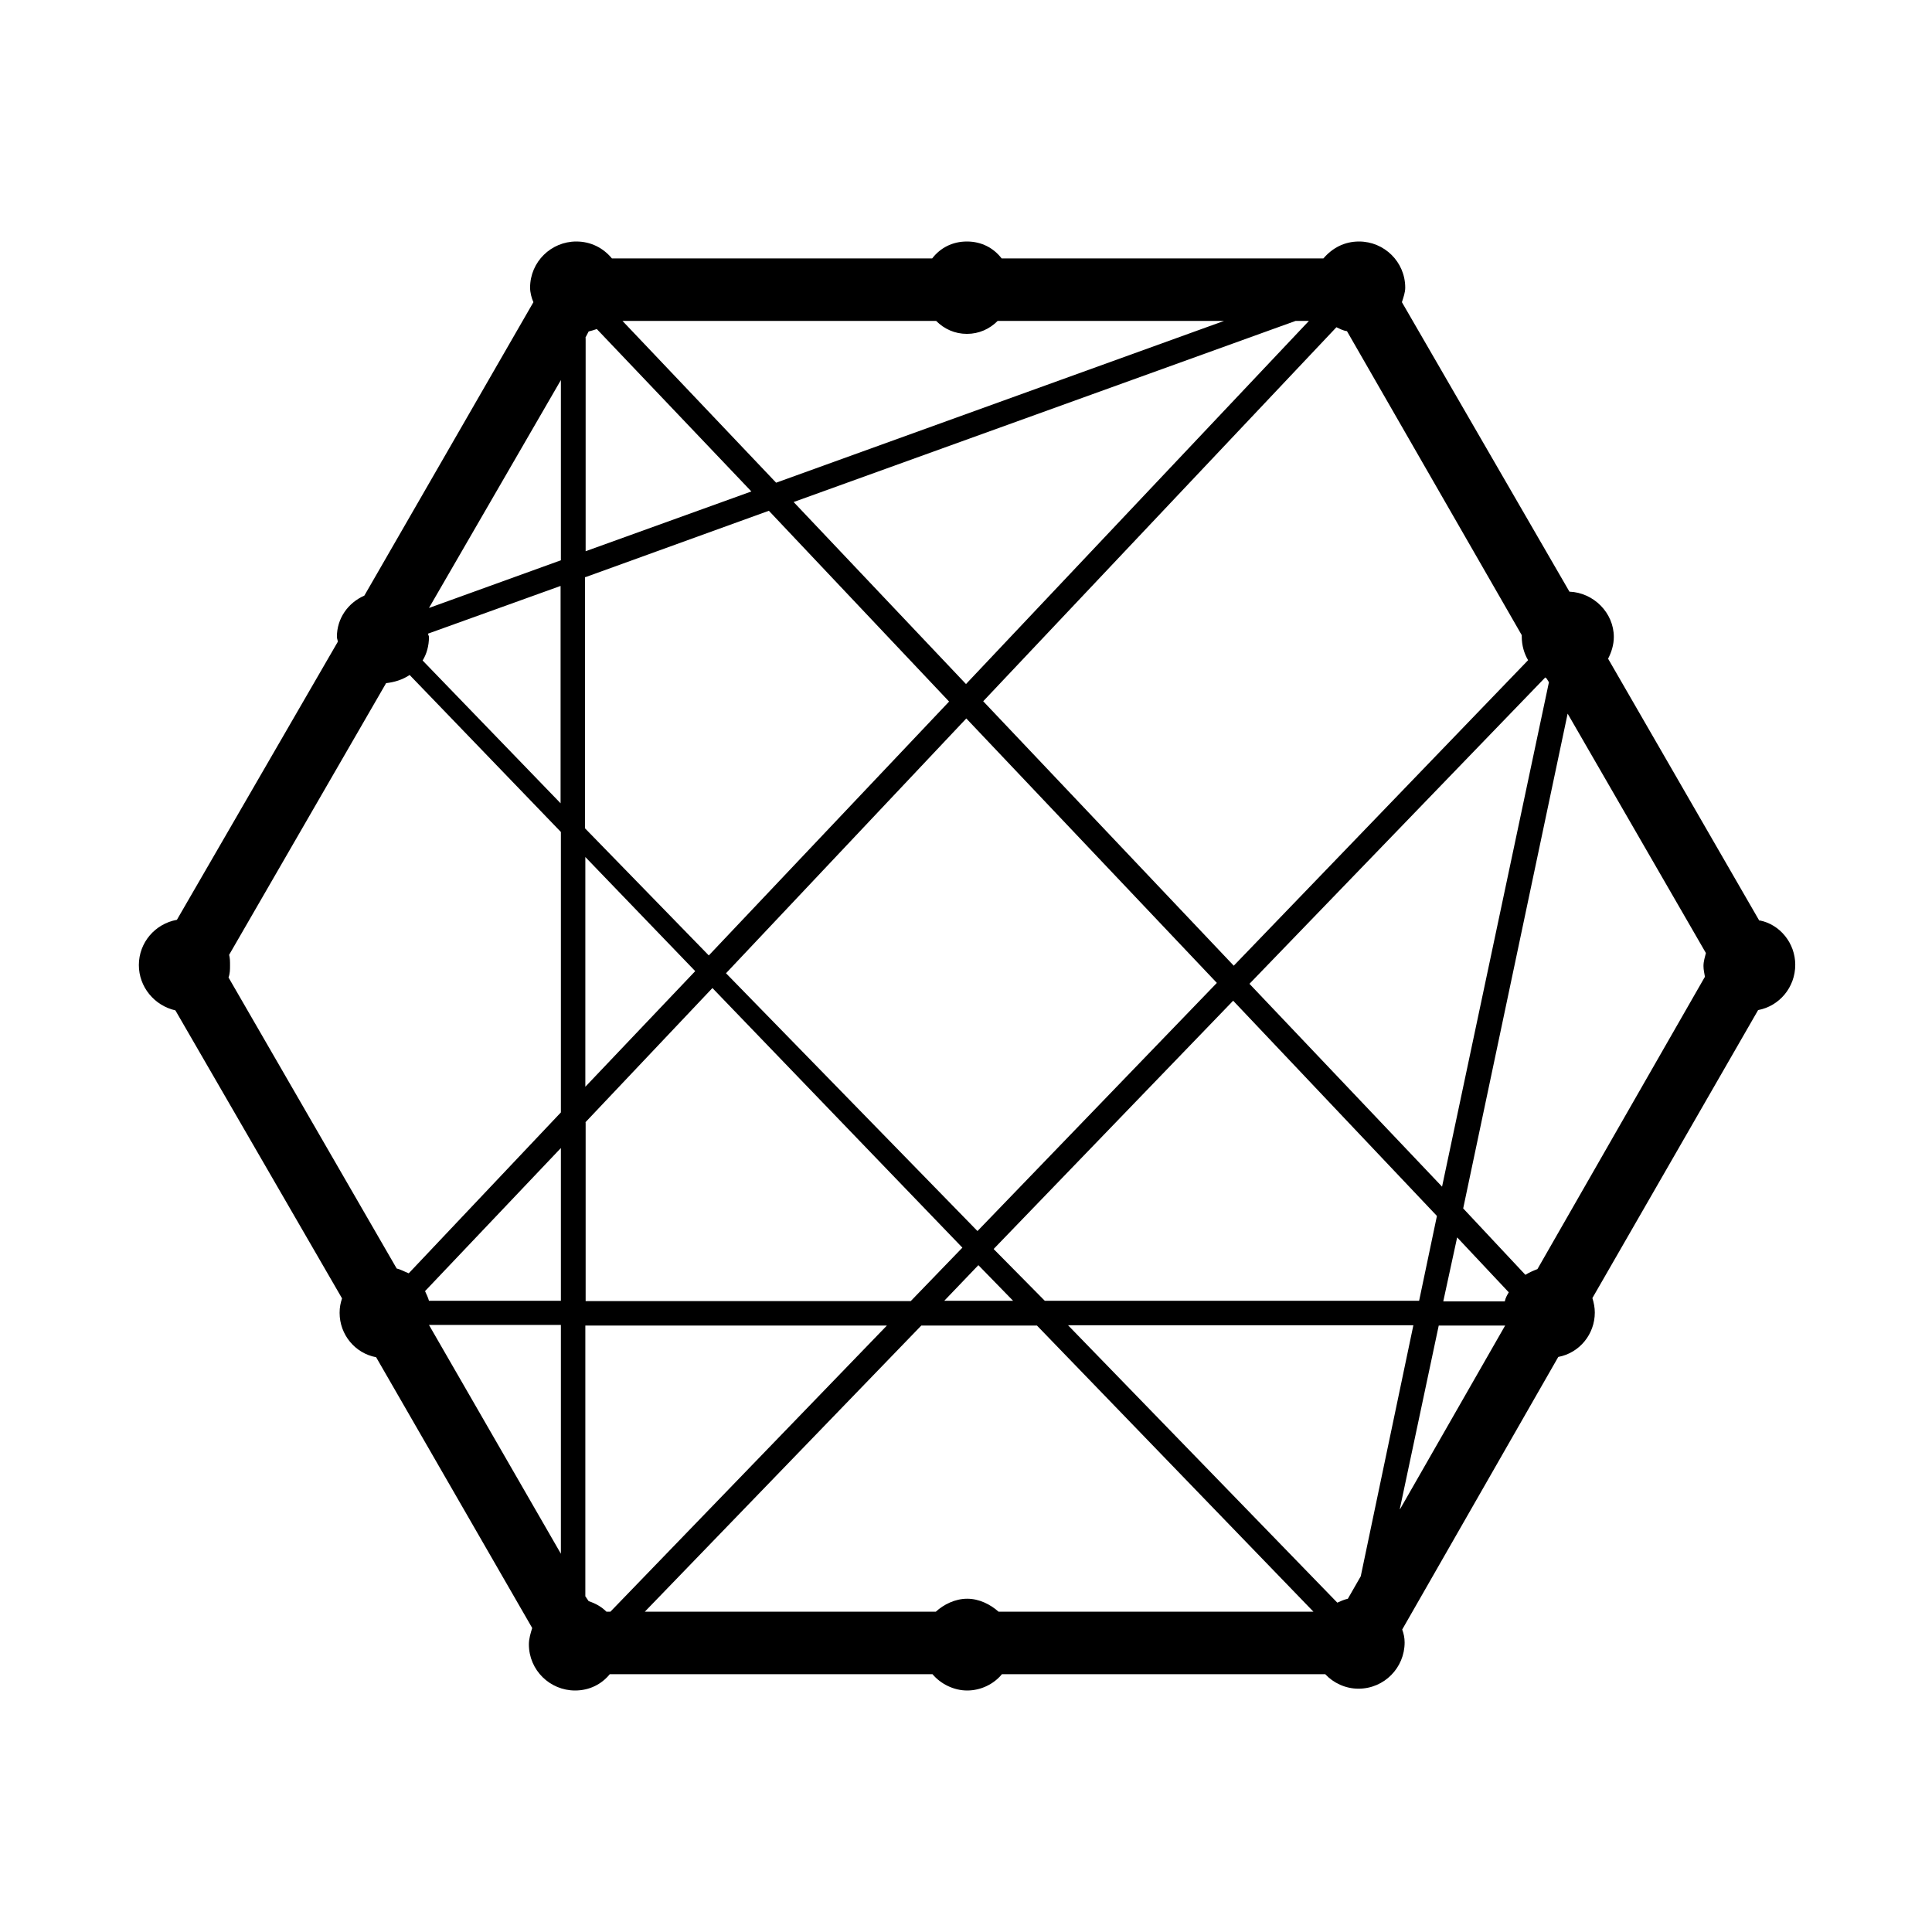
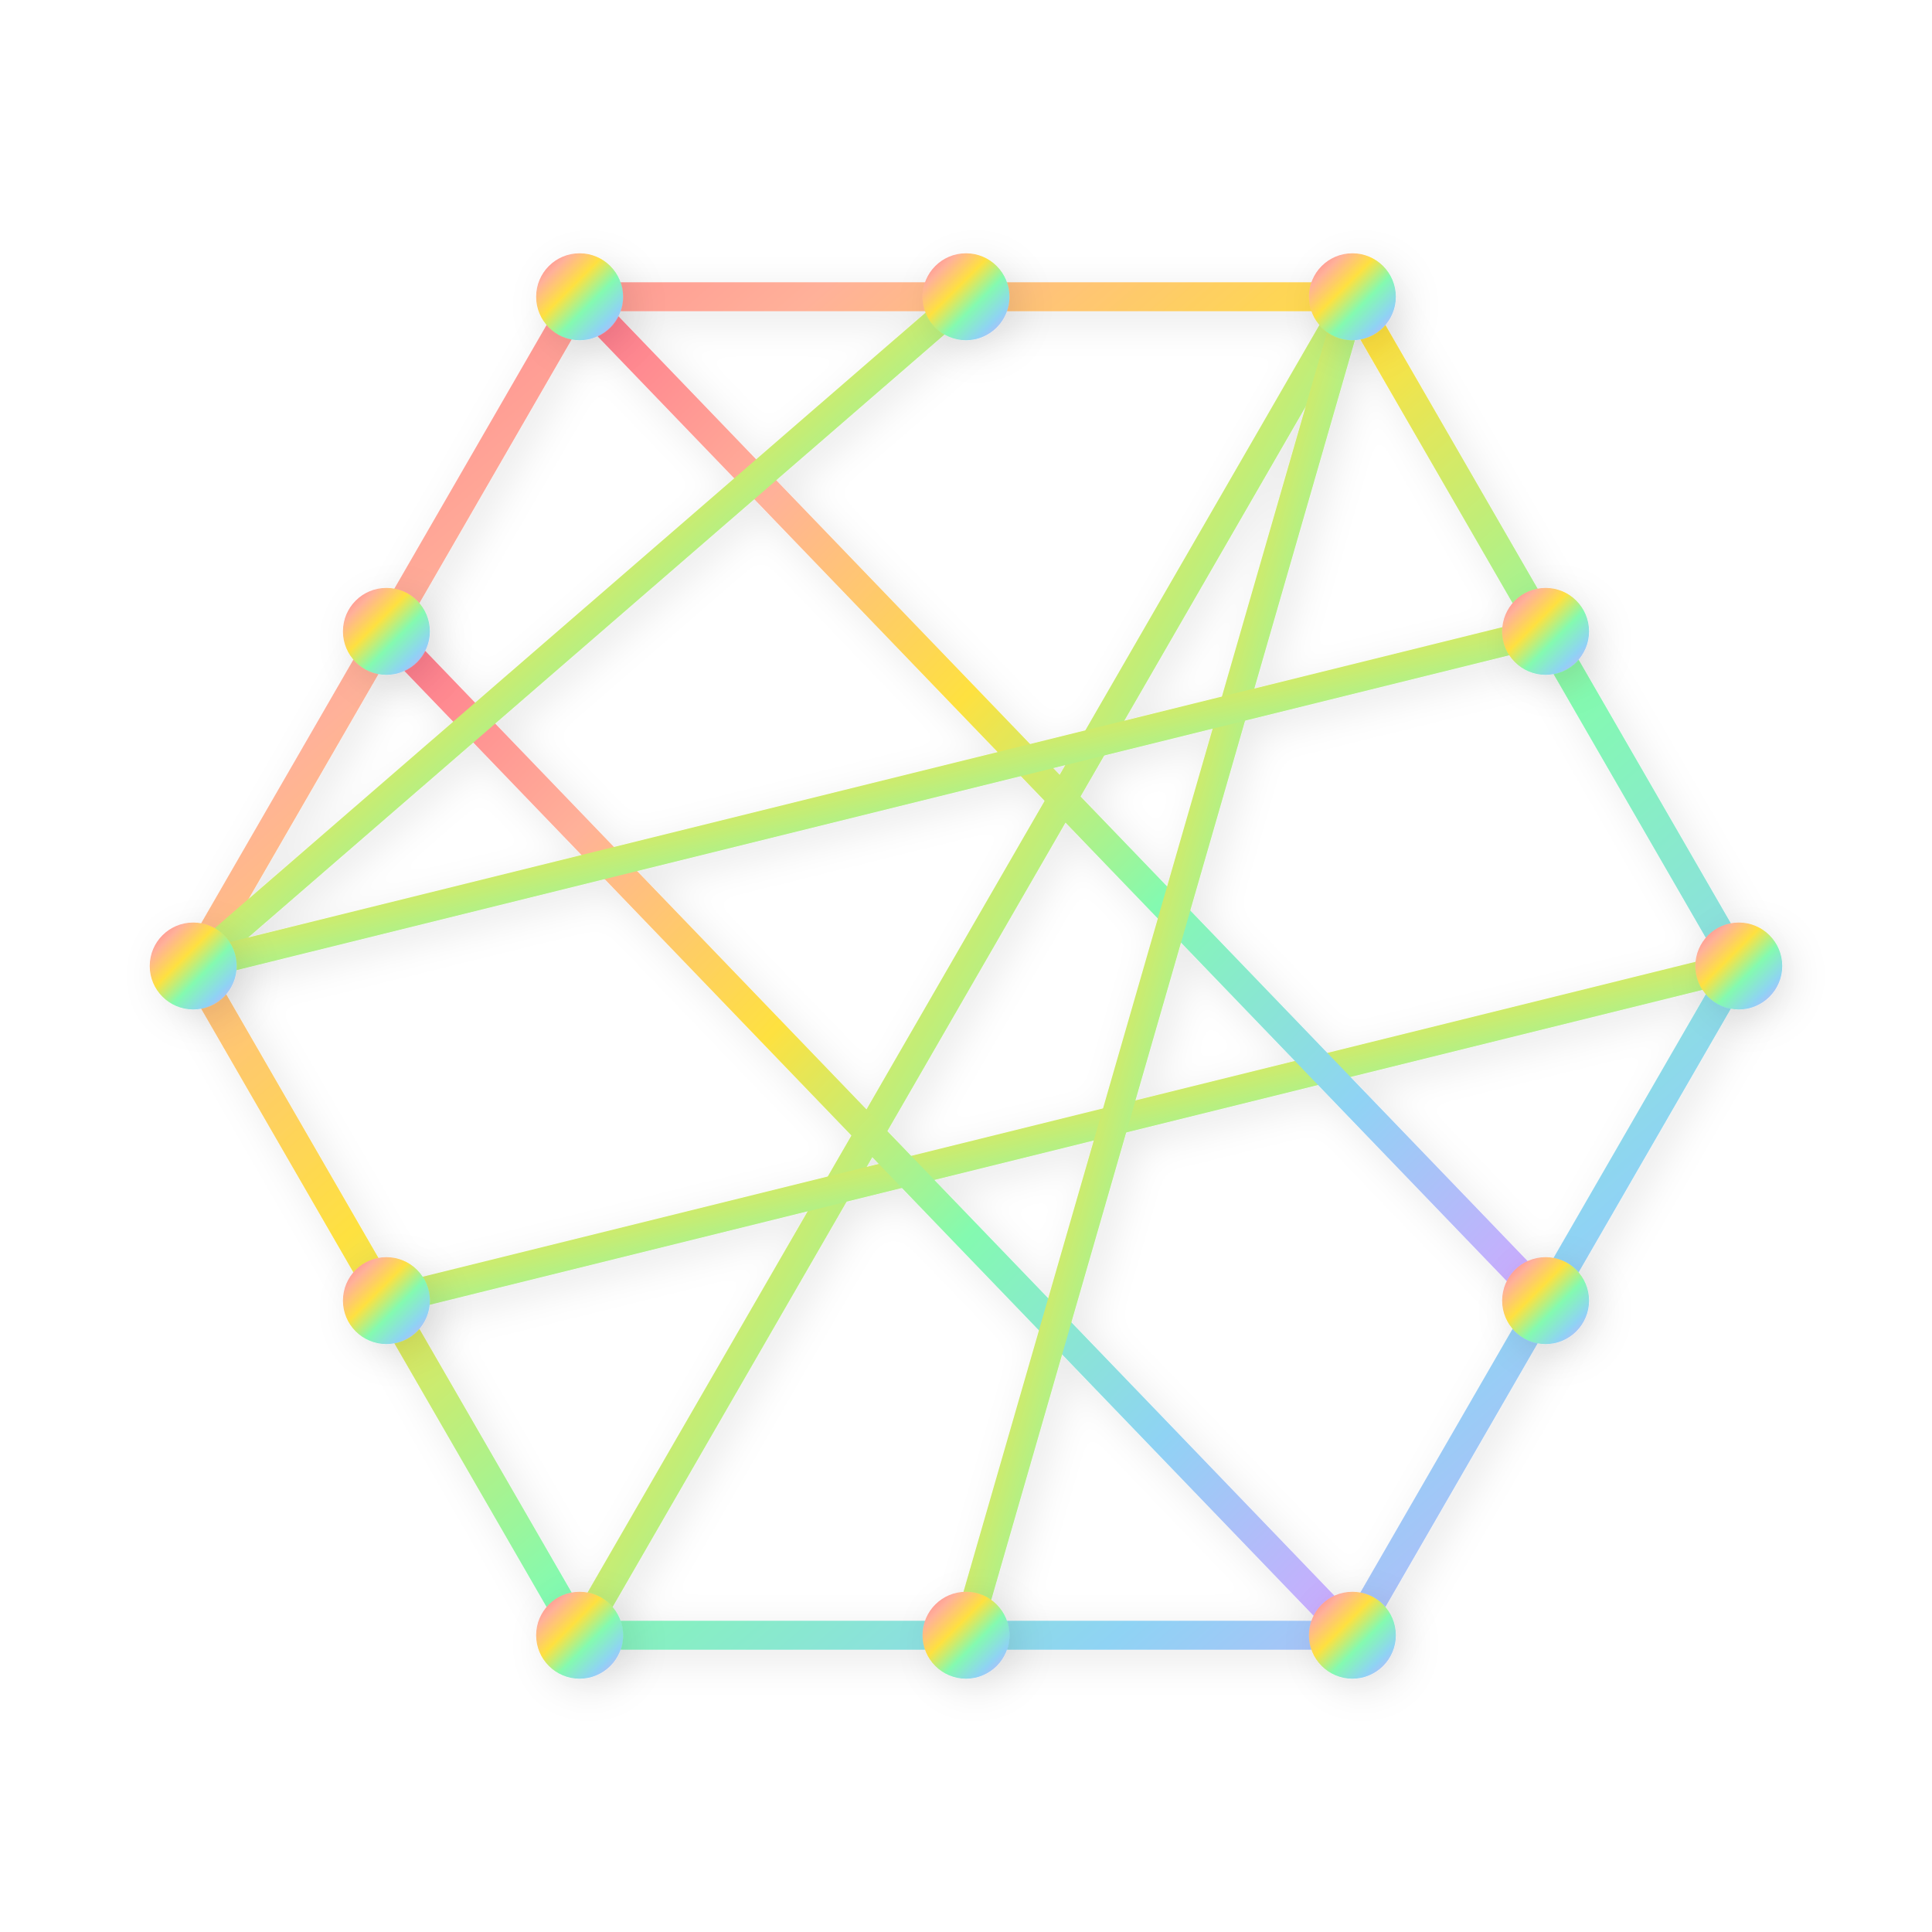
- <svg xmlns="http://www.w3.org/2000/svg" viewBox="0 0 640 640">
-   <path d="M582.8 305L532.7 218.2C533.8 216.1 534.6 213.6 534.6 211C534.6 203 527.9 196.3 519.9 196L464.4 100.1C464.9 98.5 465.5 96.9 465.5 95.3C465.5 86.7 458.5 80 450.2 80C445.4 80 441.4 82.1 438.4 85.6L331.8 85.6C329.1 82.1 325.1 80 320.3 80C315.5 80 311.5 82.1 308.8 85.6L202.7 85.6C199.8 82.1 195.7 80 190.9 80C182.6 80 175.6 86.7 175.6 95.3C175.6 96.9 176.1 98.8 176.7 100.1L120.7 197.3C115.3 199.7 111.6 204.8 111.6 211C111.6 211.5 111.9 212.1 111.9 212.6L58.6 304.7C51.4 306 46 312.2 46 319.7C46 326.9 51.1 333.1 58.1 334.7L113.3 430.1C112.8 431.7 112.5 433 112.5 434.9C112.5 442.1 117.6 448.3 124.6 449.6L176.3 539.3C175.8 540.9 175.2 542.8 175.2 544.7C175.2 553.3 182.2 560 190.5 560C195.3 560 199.3 557.9 202 554.6L308.9 554.6C311.6 557.8 315.9 560 320.4 560C324.9 560 329.2 557.9 331.9 554.6L439 554.6C441.7 557.5 445.7 559.4 450 559.4C458.6 559.4 465.3 552.4 465.3 544.1C465.3 542.5 465 541.2 464.5 539.8L516.2 449.5C523.2 448.2 528.3 442 528.3 434.8C528.3 433.2 528 431.6 527.5 430L582.4 334.6C589.4 333.3 594.7 327.1 594.7 319.6C594.7 312.4 589.6 306.2 582.9 304.9zM185.8 514.7L142.1 438.9L185.8 438.9L185.8 514.7zM185.8 430.9L142.1 430.9C141.8 429.8 141.3 428.8 140.8 427.7L185.8 380.3L185.8 430.9zM185.8 368.5L135.4 421.8C134.1 421.3 132.7 420.5 131.4 420.2L75.7 323.8C76.2 322.5 76.2 321.1 76.2 319.8C76.2 318.5 76.2 317.4 75.9 316.3L127.9 226.3C130.6 226 133.3 225.2 135.7 223.6L185.8 275.6L185.8 368.5zM185.8 266.2L140 218.8C141.3 216.7 142.1 214 142.1 211C142.1 210.7 141.8 210.2 141.8 209.9L185.7 194.1L185.7 266.2zM185.8 185.6L142.1 201.4L185.8 125.9L185.8 185.6zM512.3 224.7L513.1 226L477.7 393.1L413.9 325.9L511.9 224.4L512.2 224.7zM324.1 419.1L335.6 430.9L312.8 430.9L324.1 419.1zM323.8 407.8L240.5 322.4L320.1 238L403.1 325.6L323.8 407.8zM329.2 413.7L408.5 331.5L476 402.8L470.1 430.9L346.1 430.9L329.2 413.8zM442.7 108.4C443.8 108.9 444.8 109.5 446.2 109.7L504.1 210.4L504.1 210.9C504.1 213.8 504.9 216.5 506.2 218.7L408.7 319.9L325.7 232.3L442.8 108.3zM433.6 106.3L320 226.6L262.9 166.3L429.2 106.3L433.5 106.3zM310.1 106.3C312.8 109 316.3 110.6 320.3 110.6C324.3 110.6 327.8 109 330.5 106.3L405.5 106.3L257.1 159.9L206.2 106.3L310.1 106.3zM193.9 111.9L195 109.8C195.9 109.6 196.8 109.3 197.7 109L248.9 162.8L194 182.6L194 111.9zM193.9 191.2L254.7 169.2L314.4 232.4L234.8 316.5L193.8 274.4L193.8 191.1zM193.9 283.9L230.3 321.7L193.9 360L193.9 283.9zM193.9 371.8L236 327.3L318.8 413.3L301.7 431L194 431L194 371.8zM200.9 533.9C199.3 532.3 197.4 531.2 195 530.4L193.9 528.8L193.9 439.1L293.8 439.1L202.2 533.9L200.9 533.9zM330.8 533.9C328.1 531.5 324.4 529.6 320.4 529.6C316.4 529.6 312.6 531.5 310 533.9L213.6 533.9L305.2 439.1L343.5 439.1L435.1 533.9L330.9 533.9zM450.8 522.1L446.5 529.6C445.2 529.9 444.1 530.4 443 530.9L353.8 439L468.2 439L450.8 522zM463.7 499.9L476.6 439.1L498.6 439.1L463.8 499.9zM498.5 431.1L478.1 431.1L482.7 409.9L499.8 428.1C499.3 428.9 498.7 430 498.5 431zM564.7 323.7L509.3 420.4C508 420.9 506.6 421.5 505.3 422.3L484.7 400.3L519.3 236.4L565.1 315.7C564.8 317 564.3 318.4 564.3 320C564.3 321.3 564.6 322.4 564.8 323.7z" />
+ <svg xmlns="http://www.w3.org/2000/svg" viewBox="0 0 200 200" width="100%" height="100%">
+   <defs>
+     <linearGradient id="holoGradient" x1="0%" y1="0%" x2="100%" y2="100%">
+       <stop offset="0%" stop-color="#FF758C" />
+       <stop offset="20%" stop-color="#FFB199" />
+       <stop offset="40%" stop-color="#FEE140" />
+       <stop offset="60%" stop-color="#84FAB0" />
+       <stop offset="80%" stop-color="#8FD3F4" />
+       <stop offset="100%" stop-color="#D4A5FF" />
+     </linearGradient>
+     <filter id="glow" x="-20%" y="-20%" width="140%" height="140%">
+       <feGaussianBlur stdDeviation="1.5" result="blur" />
+       <feComposite in="SourceGraphic" in2="blur" operator="over" />
+       <feDropShadow dx="1" dy="1" stdDeviation="2" flood-color="#000000" flood-opacity="0.1" />
+     </filter>
+   </defs>
+   <g stroke="url(#holoGradient)" stroke-width="3" fill="none" stroke-linecap="round" stroke-linejoin="round" filter="url(#glow)">
+     <polygon points="60,30.72 140,30.72 180,100 140,169.28 60,169.28 20,100" />
+     <line x1="60" y1="30.72" x2="60" y2="169.28" />
+     <line x1="40" y1="134.64" x2="160" y2="134.64" />
+     <line x1="140" y1="30.72" x2="60" y2="169.28" />
+     <line x1="180" y1="100" x2="40" y2="134.64" />
+     <line x1="140" y1="169.28" x2="40" y2="65.36" />
+     <line x1="60" y1="30.72" x2="160" y2="134.64" />
+     <line x1="140" y1="30.72" x2="100" y2="169.28" />
+     <line x1="20" y1="100" x2="100" y2="30.72" />
+     <line x1="20" y1="100" x2="160" y2="65.36" />
+   </g>
+   <g fill="url(#holoGradient)" filter="url(#glow)">
+     <circle cx="60" cy="30.72" r="4.5" />
+     <circle cx="100" cy="30.72" r="4.5" />
+     <circle cx="140" cy="30.72" r="4.5" />
+     <circle cx="160" cy="65.36" r="4.5" />
+     <circle cx="180" cy="100" r="4.5" />
+     <circle cx="160" cy="134.64" r="4.5" />
+     <circle cx="140" cy="169.28" r="4.5" />
+     <circle cx="100" cy="169.28" r="4.5" />
+     <circle cx="60" cy="169.28" r="4.5" />
+     <circle cx="40" cy="134.64" r="4.5" />
+     <circle cx="20" cy="100" r="4.5" />
+     <circle cx="40" cy="65.36" r="4.5" />
+   </g>
</svg>
